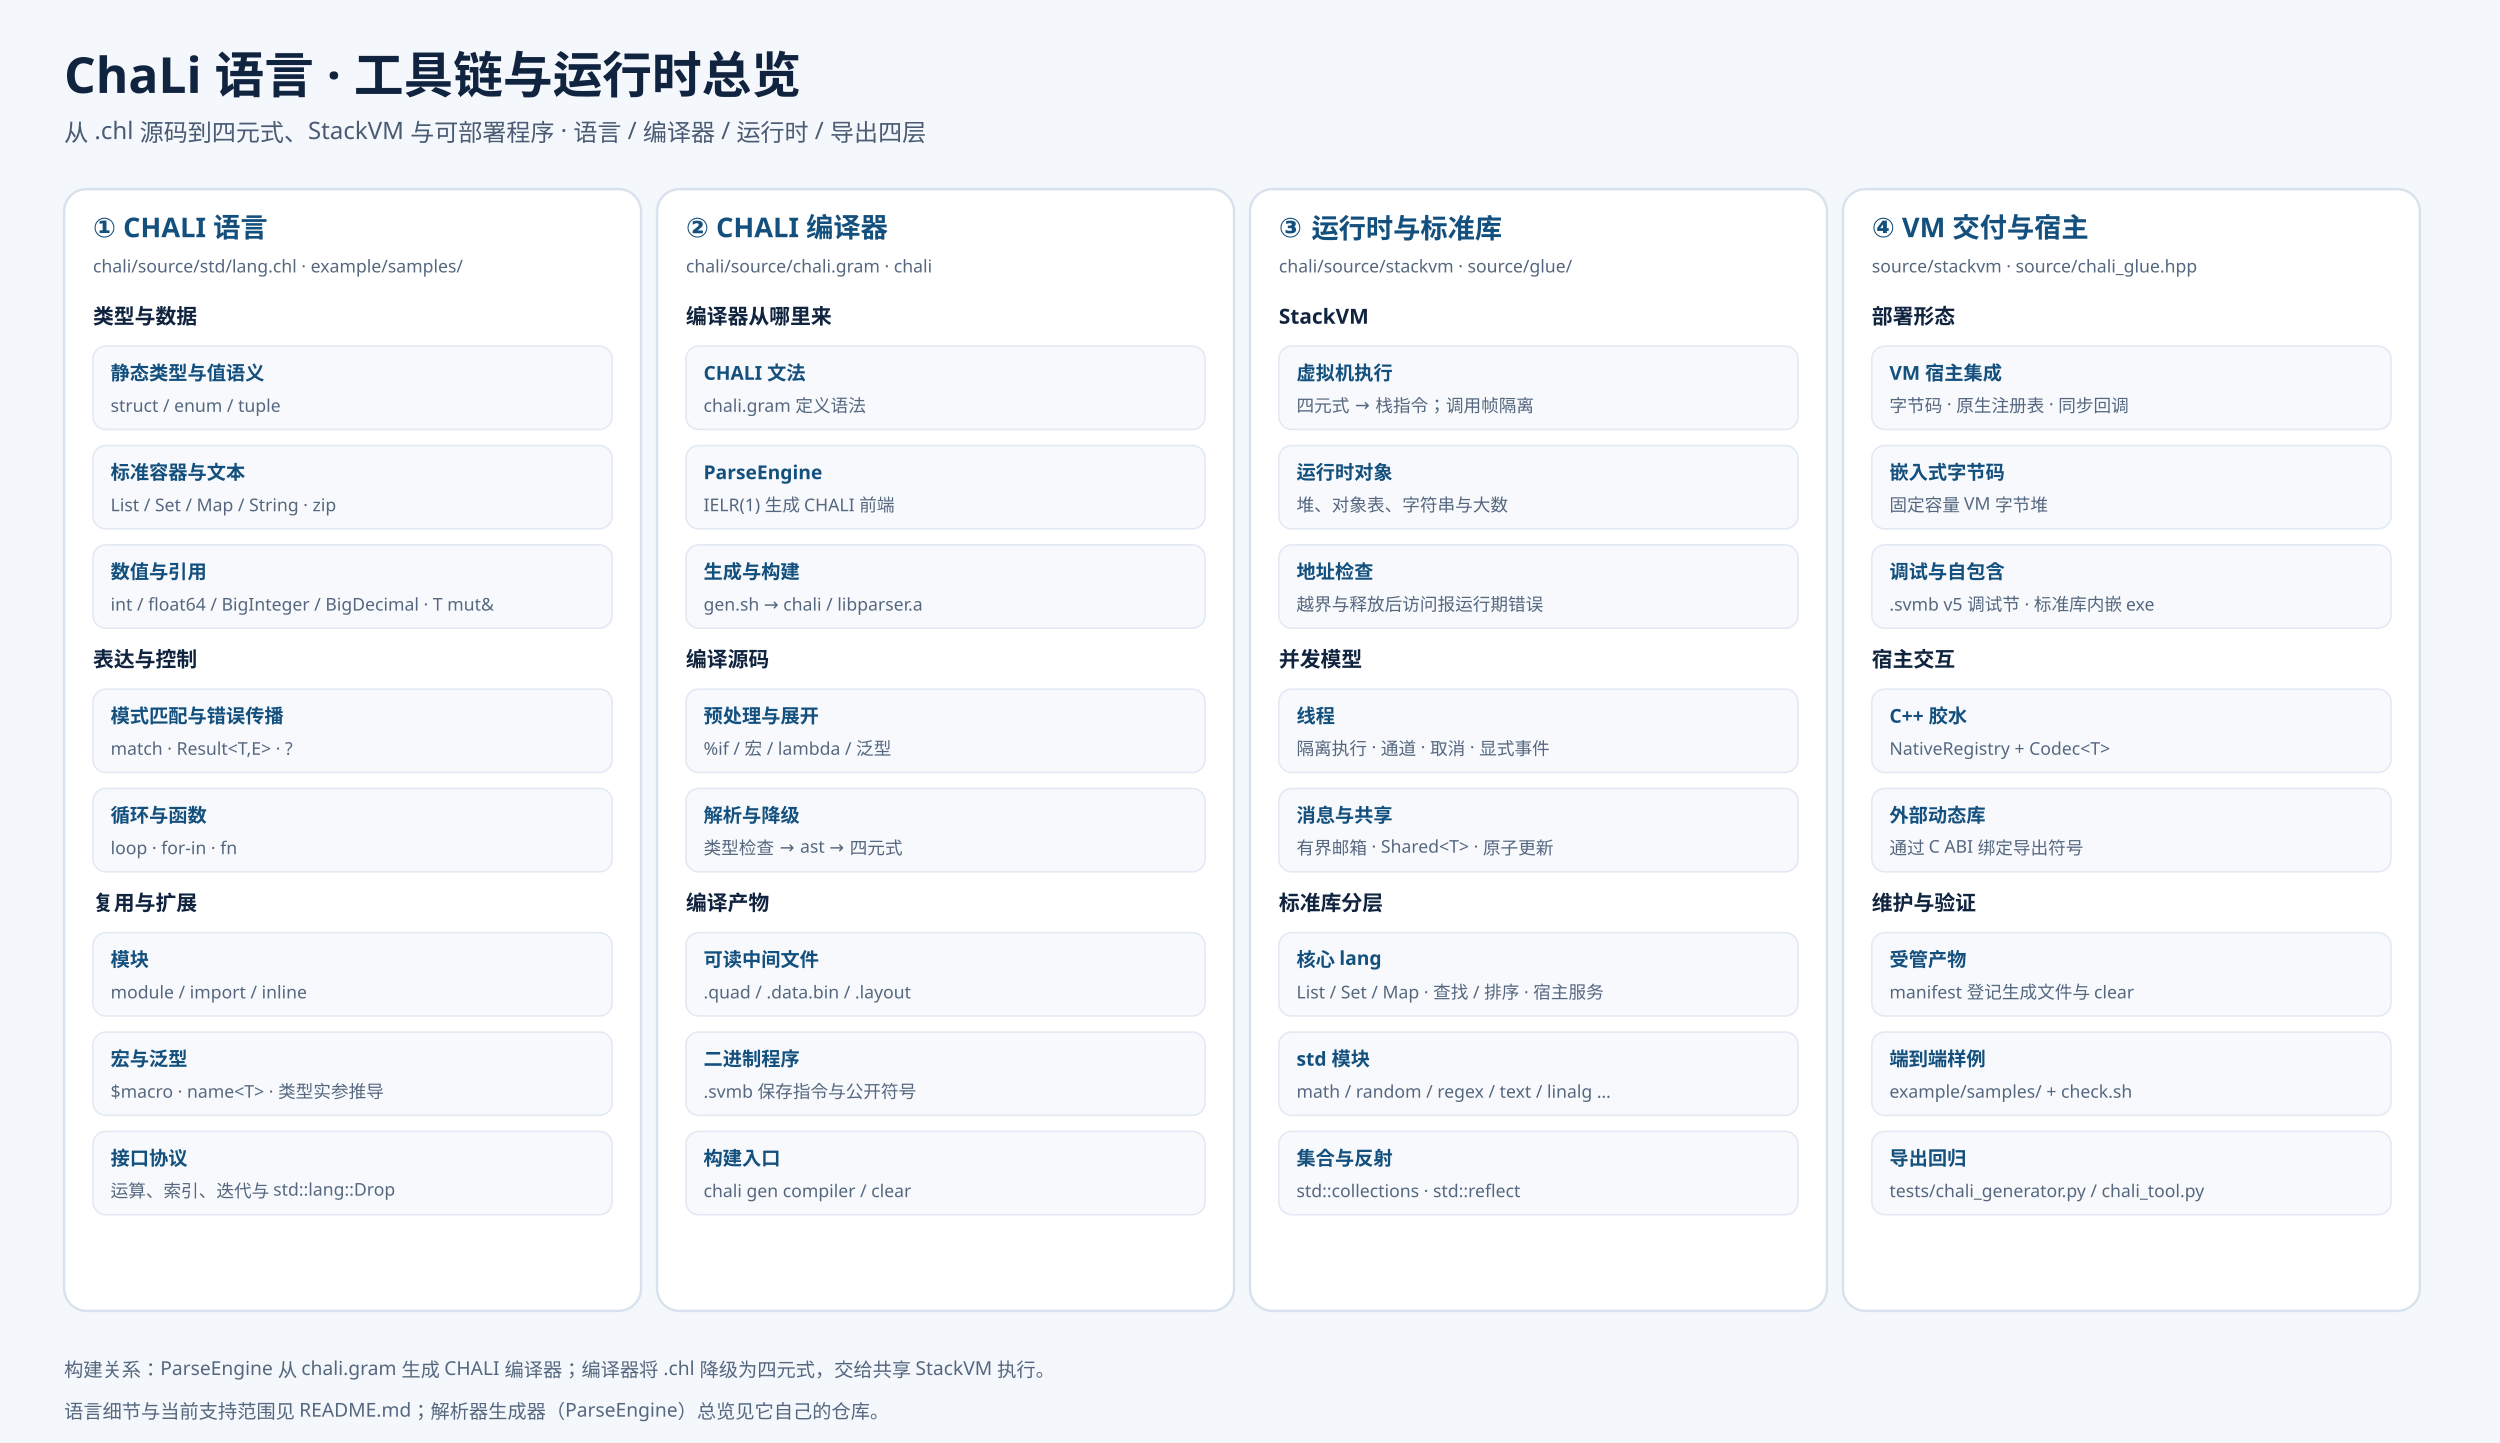
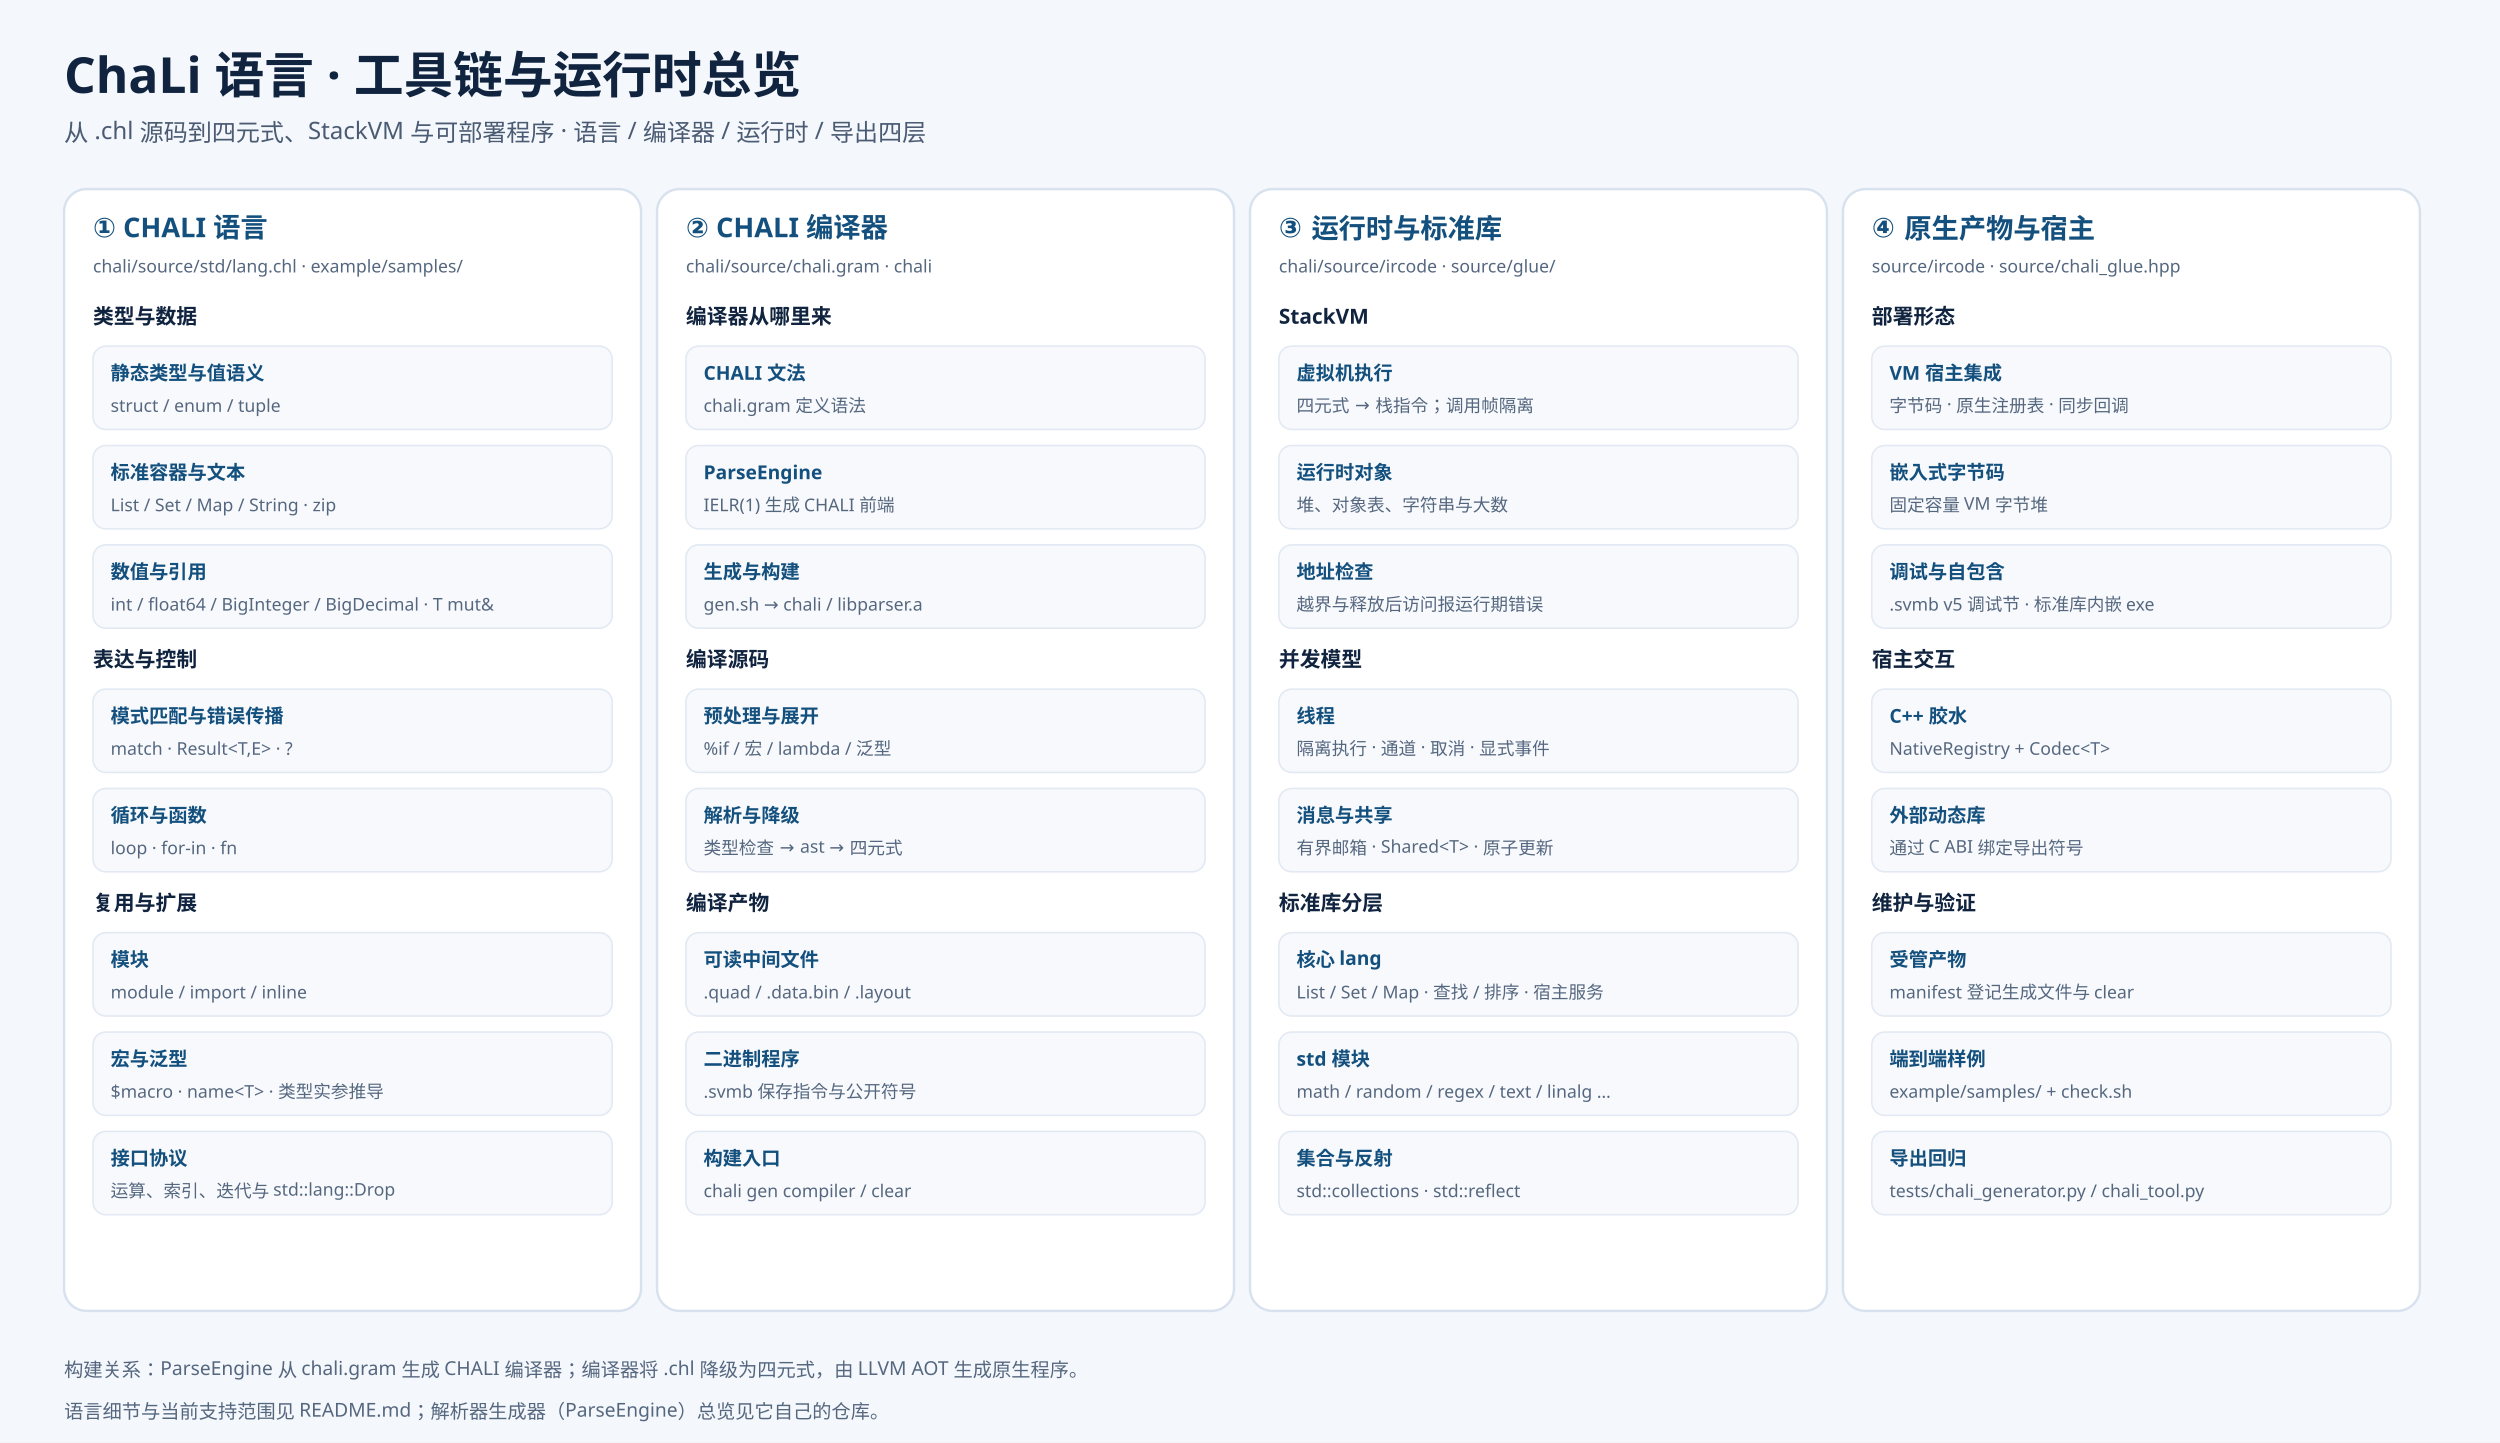
<svg xmlns="http://www.w3.org/2000/svg" width="1560" height="900" viewBox="0 0 1560 900">
  <rect width="1560" height="900" fill="#f4f7fb" />
  <text x="40" y="58" font-family="Microsoft YaHei, Segoe UI, Noto Sans SC, sans-serif" font-size="31" font-weight="700" fill="#10233f">ChaLi 语言 · 工具链与运行时总览</text>
  <text x="40" y="88" font-family="Microsoft YaHei, Segoe UI, Noto Sans SC, sans-serif" font-size="15" fill="#4a5b73">从 .chl 源码到四元式、StackVM 与可部署程序 · 语言 / 编译器 / 运行时 / 导出四层</text>
  <rect x="40" y="118" width="360" height="700" rx="14" fill="#ffffff" stroke="#d8e1ee" stroke-width="1.5" />
  <text x="58" y="148" font-family="Microsoft YaHei, Segoe UI, Noto Sans SC, sans-serif" font-size="17" font-weight="700" fill="#14507e">① CHALI 语言</text>
  <text x="58" y="170" font-family="Microsoft YaHei, Segoe UI, Noto Sans SC, sans-serif" font-size="11" fill="#55677f">chali/source/std/lang.chl · example/samples/</text>
  <text x="58" y="202" font-family="Microsoft YaHei, Segoe UI, Noto Sans SC, sans-serif" font-size="13" font-weight="700" fill="#10233f">类型与数据</text>
  <rect x="58" y="216" width="324" height="52" rx="8" fill="#f7f9fc" stroke="#e2e9f3" stroke-width="1" />
  <text x="69" y="237" font-family="Microsoft YaHei, Segoe UI, Noto Sans SC, sans-serif" font-size="12" font-weight="700" fill="#14507e">静态类型与值语义</text>
  <text x="69" y="257" font-family="Microsoft YaHei, Segoe UI, Noto Sans SC, sans-serif" font-size="11" fill="#55677f">struct / enum / tuple</text>
  <rect x="58" y="278" width="324" height="52" rx="8" fill="#f7f9fc" stroke="#e2e9f3" stroke-width="1" />
  <text x="69" y="299" font-family="Microsoft YaHei, Segoe UI, Noto Sans SC, sans-serif" font-size="12" font-weight="700" fill="#14507e">标准容器与文本</text>
  <text x="69" y="319" font-family="Microsoft YaHei, Segoe UI, Noto Sans SC, sans-serif" font-size="11" fill="#55677f">List / Set / Map / String · zip</text>
  <rect x="58" y="340" width="324" height="52" rx="8" fill="#f7f9fc" stroke="#e2e9f3" stroke-width="1" />
  <text x="69" y="361" font-family="Microsoft YaHei, Segoe UI, Noto Sans SC, sans-serif" font-size="12" font-weight="700" fill="#14507e">数值与引用</text>
  <text x="69" y="381" font-family="Microsoft YaHei, Segoe UI, Noto Sans SC, sans-serif" font-size="11" fill="#55677f">int / float64 / BigInteger / BigDecimal · T mut&amp;</text>
  <text x="58" y="416" font-family="Microsoft YaHei, Segoe UI, Noto Sans SC, sans-serif" font-size="13" font-weight="700" fill="#10233f">表达与控制</text>
  <rect x="58" y="430" width="324" height="52" rx="8" fill="#f7f9fc" stroke="#e2e9f3" stroke-width="1" />
  <text x="69" y="451" font-family="Microsoft YaHei, Segoe UI, Noto Sans SC, sans-serif" font-size="12" font-weight="700" fill="#14507e">模式匹配与错误传播</text>
  <text x="69" y="471" font-family="Microsoft YaHei, Segoe UI, Noto Sans SC, sans-serif" font-size="11" fill="#55677f">match · Result&lt;T,E&gt; · ?</text>
  <rect x="58" y="492" width="324" height="52" rx="8" fill="#f7f9fc" stroke="#e2e9f3" stroke-width="1" />
  <text x="69" y="513" font-family="Microsoft YaHei, Segoe UI, Noto Sans SC, sans-serif" font-size="12" font-weight="700" fill="#14507e">循环与函数</text>
  <text x="69" y="533" font-family="Microsoft YaHei, Segoe UI, Noto Sans SC, sans-serif" font-size="11" fill="#55677f">loop · for-in · fn</text>
  <text x="58" y="568" font-family="Microsoft YaHei, Segoe UI, Noto Sans SC, sans-serif" font-size="13" font-weight="700" fill="#10233f">复用与扩展</text>
  <rect x="58" y="582" width="324" height="52" rx="8" fill="#f7f9fc" stroke="#e2e9f3" stroke-width="1" />
  <text x="69" y="603" font-family="Microsoft YaHei, Segoe UI, Noto Sans SC, sans-serif" font-size="12" font-weight="700" fill="#14507e">模块</text>
  <text x="69" y="623" font-family="Microsoft YaHei, Segoe UI, Noto Sans SC, sans-serif" font-size="11" fill="#55677f">module / import / inline</text>
  <rect x="58" y="644" width="324" height="52" rx="8" fill="#f7f9fc" stroke="#e2e9f3" stroke-width="1" />
  <text x="69" y="665" font-family="Microsoft YaHei, Segoe UI, Noto Sans SC, sans-serif" font-size="12" font-weight="700" fill="#14507e">宏与泛型</text>
  <text x="69" y="685" font-family="Microsoft YaHei, Segoe UI, Noto Sans SC, sans-serif" font-size="11" fill="#55677f">$macro · name&lt;T&gt; · 类型实参推导</text>
  <rect x="58" y="706" width="324" height="52" rx="8" fill="#f7f9fc" stroke="#e2e9f3" stroke-width="1" />
  <text x="69" y="727" font-family="Microsoft YaHei, Segoe UI, Noto Sans SC, sans-serif" font-size="12" font-weight="700" fill="#14507e">接口协议</text>
  <text x="69" y="747" font-family="Microsoft YaHei, Segoe UI, Noto Sans SC, sans-serif" font-size="11" fill="#55677f">运算、索引、迭代与 std::lang::Drop</text>
  <rect x="410" y="118" width="360" height="700" rx="14" fill="#ffffff" stroke="#d8e1ee" stroke-width="1.5" />
  <text x="428" y="148" font-family="Microsoft YaHei, Segoe UI, Noto Sans SC, sans-serif" font-size="17" font-weight="700" fill="#14507e">② CHALI 编译器</text>
  <text x="428" y="170" font-family="Microsoft YaHei, Segoe UI, Noto Sans SC, sans-serif" font-size="11" fill="#55677f">chali/source/chali.gram · chali</text>
  <text x="428" y="202" font-family="Microsoft YaHei, Segoe UI, Noto Sans SC, sans-serif" font-size="13" font-weight="700" fill="#10233f">编译器从哪里来</text>
  <rect x="428" y="216" width="324" height="52" rx="8" fill="#f7f9fc" stroke="#e2e9f3" stroke-width="1" />
  <text x="439" y="237" font-family="Microsoft YaHei, Segoe UI, Noto Sans SC, sans-serif" font-size="12" font-weight="700" fill="#14507e">CHALI 文法</text>
  <text x="439" y="257" font-family="Microsoft YaHei, Segoe UI, Noto Sans SC, sans-serif" font-size="11" fill="#55677f">chali.gram 定义语法</text>
  <rect x="428" y="278" width="324" height="52" rx="8" fill="#f7f9fc" stroke="#e2e9f3" stroke-width="1" />
  <text x="439" y="299" font-family="Microsoft YaHei, Segoe UI, Noto Sans SC, sans-serif" font-size="12" font-weight="700" fill="#14507e">ParseEngine</text>
  <text x="439" y="319" font-family="Microsoft YaHei, Segoe UI, Noto Sans SC, sans-serif" font-size="11" fill="#55677f">IELR(1) 生成 CHALI 前端</text>
  <rect x="428" y="340" width="324" height="52" rx="8" fill="#f7f9fc" stroke="#e2e9f3" stroke-width="1" />
  <text x="439" y="361" font-family="Microsoft YaHei, Segoe UI, Noto Sans SC, sans-serif" font-size="12" font-weight="700" fill="#14507e">生成与构建</text>
  <text x="439" y="381" font-family="Microsoft YaHei, Segoe UI, Noto Sans SC, sans-serif" font-size="11" fill="#55677f">gen.sh → chali / libparser.a</text>
  <text x="428" y="416" font-family="Microsoft YaHei, Segoe UI, Noto Sans SC, sans-serif" font-size="13" font-weight="700" fill="#10233f">编译源码</text>
  <rect x="428" y="430" width="324" height="52" rx="8" fill="#f7f9fc" stroke="#e2e9f3" stroke-width="1" />
  <text x="439" y="451" font-family="Microsoft YaHei, Segoe UI, Noto Sans SC, sans-serif" font-size="12" font-weight="700" fill="#14507e">预处理与展开</text>
  <text x="439" y="471" font-family="Microsoft YaHei, Segoe UI, Noto Sans SC, sans-serif" font-size="11" fill="#55677f">%if / 宏 / lambda / 泛型</text>
  <rect x="428" y="492" width="324" height="52" rx="8" fill="#f7f9fc" stroke="#e2e9f3" stroke-width="1" />
  <text x="439" y="513" font-family="Microsoft YaHei, Segoe UI, Noto Sans SC, sans-serif" font-size="12" font-weight="700" fill="#14507e">解析与降级</text>
  <text x="439" y="533" font-family="Microsoft YaHei, Segoe UI, Noto Sans SC, sans-serif" font-size="11" fill="#55677f">类型检查 → ast → 四元式</text>
  <text x="428" y="568" font-family="Microsoft YaHei, Segoe UI, Noto Sans SC, sans-serif" font-size="13" font-weight="700" fill="#10233f">编译产物</text>
  <rect x="428" y="582" width="324" height="52" rx="8" fill="#f7f9fc" stroke="#e2e9f3" stroke-width="1" />
  <text x="439" y="603" font-family="Microsoft YaHei, Segoe UI, Noto Sans SC, sans-serif" font-size="12" font-weight="700" fill="#14507e">可读中间文件</text>
  <text x="439" y="623" font-family="Microsoft YaHei, Segoe UI, Noto Sans SC, sans-serif" font-size="11" fill="#55677f">.quad / .data.bin / .layout</text>
  <rect x="428" y="644" width="324" height="52" rx="8" fill="#f7f9fc" stroke="#e2e9f3" stroke-width="1" />
  <text x="439" y="665" font-family="Microsoft YaHei, Segoe UI, Noto Sans SC, sans-serif" font-size="12" font-weight="700" fill="#14507e">二进制程序</text>
  <text x="439" y="685" font-family="Microsoft YaHei, Segoe UI, Noto Sans SC, sans-serif" font-size="11" fill="#55677f">.svmb 保存指令与公开符号</text>
  <rect x="428" y="706" width="324" height="52" rx="8" fill="#f7f9fc" stroke="#e2e9f3" stroke-width="1" />
  <text x="439" y="727" font-family="Microsoft YaHei, Segoe UI, Noto Sans SC, sans-serif" font-size="12" font-weight="700" fill="#14507e">构建入口</text>
  <text x="439" y="747" font-family="Microsoft YaHei, Segoe UI, Noto Sans SC, sans-serif" font-size="11" fill="#55677f">chali gen compiler / clear</text>
  <rect x="780" y="118" width="360" height="700" rx="14" fill="#ffffff" stroke="#d8e1ee" stroke-width="1.5" />
  <text x="798" y="148" font-family="Microsoft YaHei, Segoe UI, Noto Sans SC, sans-serif" font-size="17" font-weight="700" fill="#14507e">③ 运行时与标准库</text>
-   <text x="798" y="170" font-family="Microsoft YaHei, Segoe UI, Noto Sans SC, sans-serif" font-size="11" fill="#55677f">chali/source/stackvm · source/glue/</text>
+   <text x="798" y="170" font-family="Microsoft YaHei, Segoe UI, Noto Sans SC, sans-serif" font-size="11" fill="#55677f">chali/source/ircode · source/glue/</text>
  <text x="798" y="202" font-family="Microsoft YaHei, Segoe UI, Noto Sans SC, sans-serif" font-size="13" font-weight="700" fill="#10233f">StackVM</text>
  <rect x="798" y="216" width="324" height="52" rx="8" fill="#f7f9fc" stroke="#e2e9f3" stroke-width="1" />
  <text x="809" y="237" font-family="Microsoft YaHei, Segoe UI, Noto Sans SC, sans-serif" font-size="12" font-weight="700" fill="#14507e">虚拟机执行</text>
  <text x="809" y="257" font-family="Microsoft YaHei, Segoe UI, Noto Sans SC, sans-serif" font-size="11" fill="#55677f">四元式 → 栈指令；调用帧隔离</text>
  <rect x="798" y="278" width="324" height="52" rx="8" fill="#f7f9fc" stroke="#e2e9f3" stroke-width="1" />
  <text x="809" y="299" font-family="Microsoft YaHei, Segoe UI, Noto Sans SC, sans-serif" font-size="12" font-weight="700" fill="#14507e">运行时对象</text>
  <text x="809" y="319" font-family="Microsoft YaHei, Segoe UI, Noto Sans SC, sans-serif" font-size="11" fill="#55677f">堆、对象表、字符串与大数</text>
  <rect x="798" y="340" width="324" height="52" rx="8" fill="#f7f9fc" stroke="#e2e9f3" stroke-width="1" />
  <text x="809" y="361" font-family="Microsoft YaHei, Segoe UI, Noto Sans SC, sans-serif" font-size="12" font-weight="700" fill="#14507e">地址检查</text>
  <text x="809" y="381" font-family="Microsoft YaHei, Segoe UI, Noto Sans SC, sans-serif" font-size="11" fill="#55677f">越界与释放后访问报运行期错误</text>
  <text x="798" y="416" font-family="Microsoft YaHei, Segoe UI, Noto Sans SC, sans-serif" font-size="13" font-weight="700" fill="#10233f">并发模型</text>
  <rect x="798" y="430" width="324" height="52" rx="8" fill="#f7f9fc" stroke="#e2e9f3" stroke-width="1" />
  <text x="809" y="451" font-family="Microsoft YaHei, Segoe UI, Noto Sans SC, sans-serif" font-size="12" font-weight="700" fill="#14507e">线程</text>
  <text x="809" y="471" font-family="Microsoft YaHei, Segoe UI, Noto Sans SC, sans-serif" font-size="11" fill="#55677f">隔离执行 · 通道 · 取消 · 显式事件</text>
  <rect x="798" y="492" width="324" height="52" rx="8" fill="#f7f9fc" stroke="#e2e9f3" stroke-width="1" />
  <text x="809" y="513" font-family="Microsoft YaHei, Segoe UI, Noto Sans SC, sans-serif" font-size="12" font-weight="700" fill="#14507e">消息与共享</text>
  <text x="809" y="533" font-family="Microsoft YaHei, Segoe UI, Noto Sans SC, sans-serif" font-size="11" fill="#55677f">有界邮箱 · Shared&lt;T&gt; · 原子更新</text>
  <text x="798" y="568" font-family="Microsoft YaHei, Segoe UI, Noto Sans SC, sans-serif" font-size="13" font-weight="700" fill="#10233f">标准库分层</text>
  <rect x="798" y="582" width="324" height="52" rx="8" fill="#f7f9fc" stroke="#e2e9f3" stroke-width="1" />
  <text x="809" y="603" font-family="Microsoft YaHei, Segoe UI, Noto Sans SC, sans-serif" font-size="12" font-weight="700" fill="#14507e">核心 lang</text>
  <text x="809" y="623" font-family="Microsoft YaHei, Segoe UI, Noto Sans SC, sans-serif" font-size="11" fill="#55677f">List / Set / Map · 查找 / 排序 · 宿主服务</text>
  <rect x="798" y="644" width="324" height="52" rx="8" fill="#f7f9fc" stroke="#e2e9f3" stroke-width="1" />
  <text x="809" y="665" font-family="Microsoft YaHei, Segoe UI, Noto Sans SC, sans-serif" font-size="12" font-weight="700" fill="#14507e">std 模块</text>
  <text x="809" y="685" font-family="Microsoft YaHei, Segoe UI, Noto Sans SC, sans-serif" font-size="11" fill="#55677f">math / random / regex / text / linalg …</text>
  <rect x="798" y="706" width="324" height="52" rx="8" fill="#f7f9fc" stroke="#e2e9f3" stroke-width="1" />
  <text x="809" y="727" font-family="Microsoft YaHei, Segoe UI, Noto Sans SC, sans-serif" font-size="12" font-weight="700" fill="#14507e">集合与反射</text>
  <text x="809" y="747" font-family="Microsoft YaHei, Segoe UI, Noto Sans SC, sans-serif" font-size="11" fill="#55677f">std::collections · std::reflect</text>
  <rect x="1150" y="118" width="360" height="700" rx="14" fill="#ffffff" stroke="#d8e1ee" stroke-width="1.5" />
-   <text x="1168" y="148" font-family="Microsoft YaHei, Segoe UI, Noto Sans SC, sans-serif" font-size="17" font-weight="700" fill="#14507e">④ VM 交付与宿主</text>
-   <text x="1168" y="170" font-family="Microsoft YaHei, Segoe UI, Noto Sans SC, sans-serif" font-size="11" fill="#55677f">source/stackvm · source/chali_glue.hpp</text>
+   <text x="1168" y="148" font-family="Microsoft YaHei, Segoe UI, Noto Sans SC, sans-serif" font-size="17" font-weight="700" fill="#14507e">④ 原生产物与宿主</text>
+   <text x="1168" y="170" font-family="Microsoft YaHei, Segoe UI, Noto Sans SC, sans-serif" font-size="11" fill="#55677f">source/ircode · source/chali_glue.hpp</text>
  <text x="1168" y="202" font-family="Microsoft YaHei, Segoe UI, Noto Sans SC, sans-serif" font-size="13" font-weight="700" fill="#10233f">部署形态</text>
  <rect x="1168" y="216" width="324" height="52" rx="8" fill="#f7f9fc" stroke="#e2e9f3" stroke-width="1" />
  <text x="1179" y="237" font-family="Microsoft YaHei, Segoe UI, Noto Sans SC, sans-serif" font-size="12" font-weight="700" fill="#14507e">VM 宿主集成</text>
  <text x="1179" y="257" font-family="Microsoft YaHei, Segoe UI, Noto Sans SC, sans-serif" font-size="11" fill="#55677f">字节码 · 原生注册表 · 同步回调</text>
  <rect x="1168" y="278" width="324" height="52" rx="8" fill="#f7f9fc" stroke="#e2e9f3" stroke-width="1" />
  <text x="1179" y="299" font-family="Microsoft YaHei, Segoe UI, Noto Sans SC, sans-serif" font-size="12" font-weight="700" fill="#14507e">嵌入式字节码</text>
  <text x="1179" y="319" font-family="Microsoft YaHei, Segoe UI, Noto Sans SC, sans-serif" font-size="11" fill="#55677f">固定容量 VM 字节堆</text>
  <rect x="1168" y="340" width="324" height="52" rx="8" fill="#f7f9fc" stroke="#e2e9f3" stroke-width="1" />
  <text x="1179" y="361" font-family="Microsoft YaHei, Segoe UI, Noto Sans SC, sans-serif" font-size="12" font-weight="700" fill="#14507e">调试与自包含</text>
  <text x="1179" y="381" font-family="Microsoft YaHei, Segoe UI, Noto Sans SC, sans-serif" font-size="11" fill="#55677f">.svmb v5 调试节 · 标准库内嵌 exe</text>
  <text x="1168" y="416" font-family="Microsoft YaHei, Segoe UI, Noto Sans SC, sans-serif" font-size="13" font-weight="700" fill="#10233f">宿主交互</text>
  <rect x="1168" y="430" width="324" height="52" rx="8" fill="#f7f9fc" stroke="#e2e9f3" stroke-width="1" />
  <text x="1179" y="451" font-family="Microsoft YaHei, Segoe UI, Noto Sans SC, sans-serif" font-size="12" font-weight="700" fill="#14507e">C++ 胶水</text>
  <text x="1179" y="471" font-family="Microsoft YaHei, Segoe UI, Noto Sans SC, sans-serif" font-size="11" fill="#55677f">NativeRegistry + Codec&lt;T&gt;</text>
  <rect x="1168" y="492" width="324" height="52" rx="8" fill="#f7f9fc" stroke="#e2e9f3" stroke-width="1" />
  <text x="1179" y="513" font-family="Microsoft YaHei, Segoe UI, Noto Sans SC, sans-serif" font-size="12" font-weight="700" fill="#14507e">外部动态库</text>
  <text x="1179" y="533" font-family="Microsoft YaHei, Segoe UI, Noto Sans SC, sans-serif" font-size="11" fill="#55677f">通过 C ABI 绑定导出符号</text>
  <text x="1168" y="568" font-family="Microsoft YaHei, Segoe UI, Noto Sans SC, sans-serif" font-size="13" font-weight="700" fill="#10233f">维护与验证</text>
  <rect x="1168" y="582" width="324" height="52" rx="8" fill="#f7f9fc" stroke="#e2e9f3" stroke-width="1" />
  <text x="1179" y="603" font-family="Microsoft YaHei, Segoe UI, Noto Sans SC, sans-serif" font-size="12" font-weight="700" fill="#14507e">受管产物</text>
  <text x="1179" y="623" font-family="Microsoft YaHei, Segoe UI, Noto Sans SC, sans-serif" font-size="11" fill="#55677f">manifest 登记生成文件与 clear</text>
  <rect x="1168" y="644" width="324" height="52" rx="8" fill="#f7f9fc" stroke="#e2e9f3" stroke-width="1" />
  <text x="1179" y="665" font-family="Microsoft YaHei, Segoe UI, Noto Sans SC, sans-serif" font-size="12" font-weight="700" fill="#14507e">端到端样例</text>
  <text x="1179" y="685" font-family="Microsoft YaHei, Segoe UI, Noto Sans SC, sans-serif" font-size="11" fill="#55677f">example/samples/ + check.sh</text>
  <rect x="1168" y="706" width="324" height="52" rx="8" fill="#f7f9fc" stroke="#e2e9f3" stroke-width="1" />
  <text x="1179" y="727" font-family="Microsoft YaHei, Segoe UI, Noto Sans SC, sans-serif" font-size="12" font-weight="700" fill="#14507e">导出回归</text>
  <text x="1179" y="747" font-family="Microsoft YaHei, Segoe UI, Noto Sans SC, sans-serif" font-size="11" fill="#55677f">tests/chali_generator.py / chali_tool.py</text>
-   <text x="40" y="859" font-family="Microsoft YaHei, Segoe UI, Noto Sans SC, sans-serif" font-size="12" fill="#55677f">构建关系：ParseEngine 从 chali.gram 生成 CHALI 编译器；编译器将 .chl 降级为四元式，交给共享 StackVM 执行。</text>
+   <text x="40" y="859" font-family="Microsoft YaHei, Segoe UI, Noto Sans SC, sans-serif" font-size="12" fill="#55677f">构建关系：ParseEngine 从 chali.gram 生成 CHALI 编译器；编译器将 .chl 降级为四元式，由 LLVM AOT 生成原生程序。</text>
  <text x="40" y="885" font-family="Microsoft YaHei, Segoe UI, Noto Sans SC, sans-serif" font-size="12" fill="#55677f">语言细节与当前支持范围见 README.md；解析器生成器（ParseEngine）总览见它自己的仓库。</text>
</svg>
